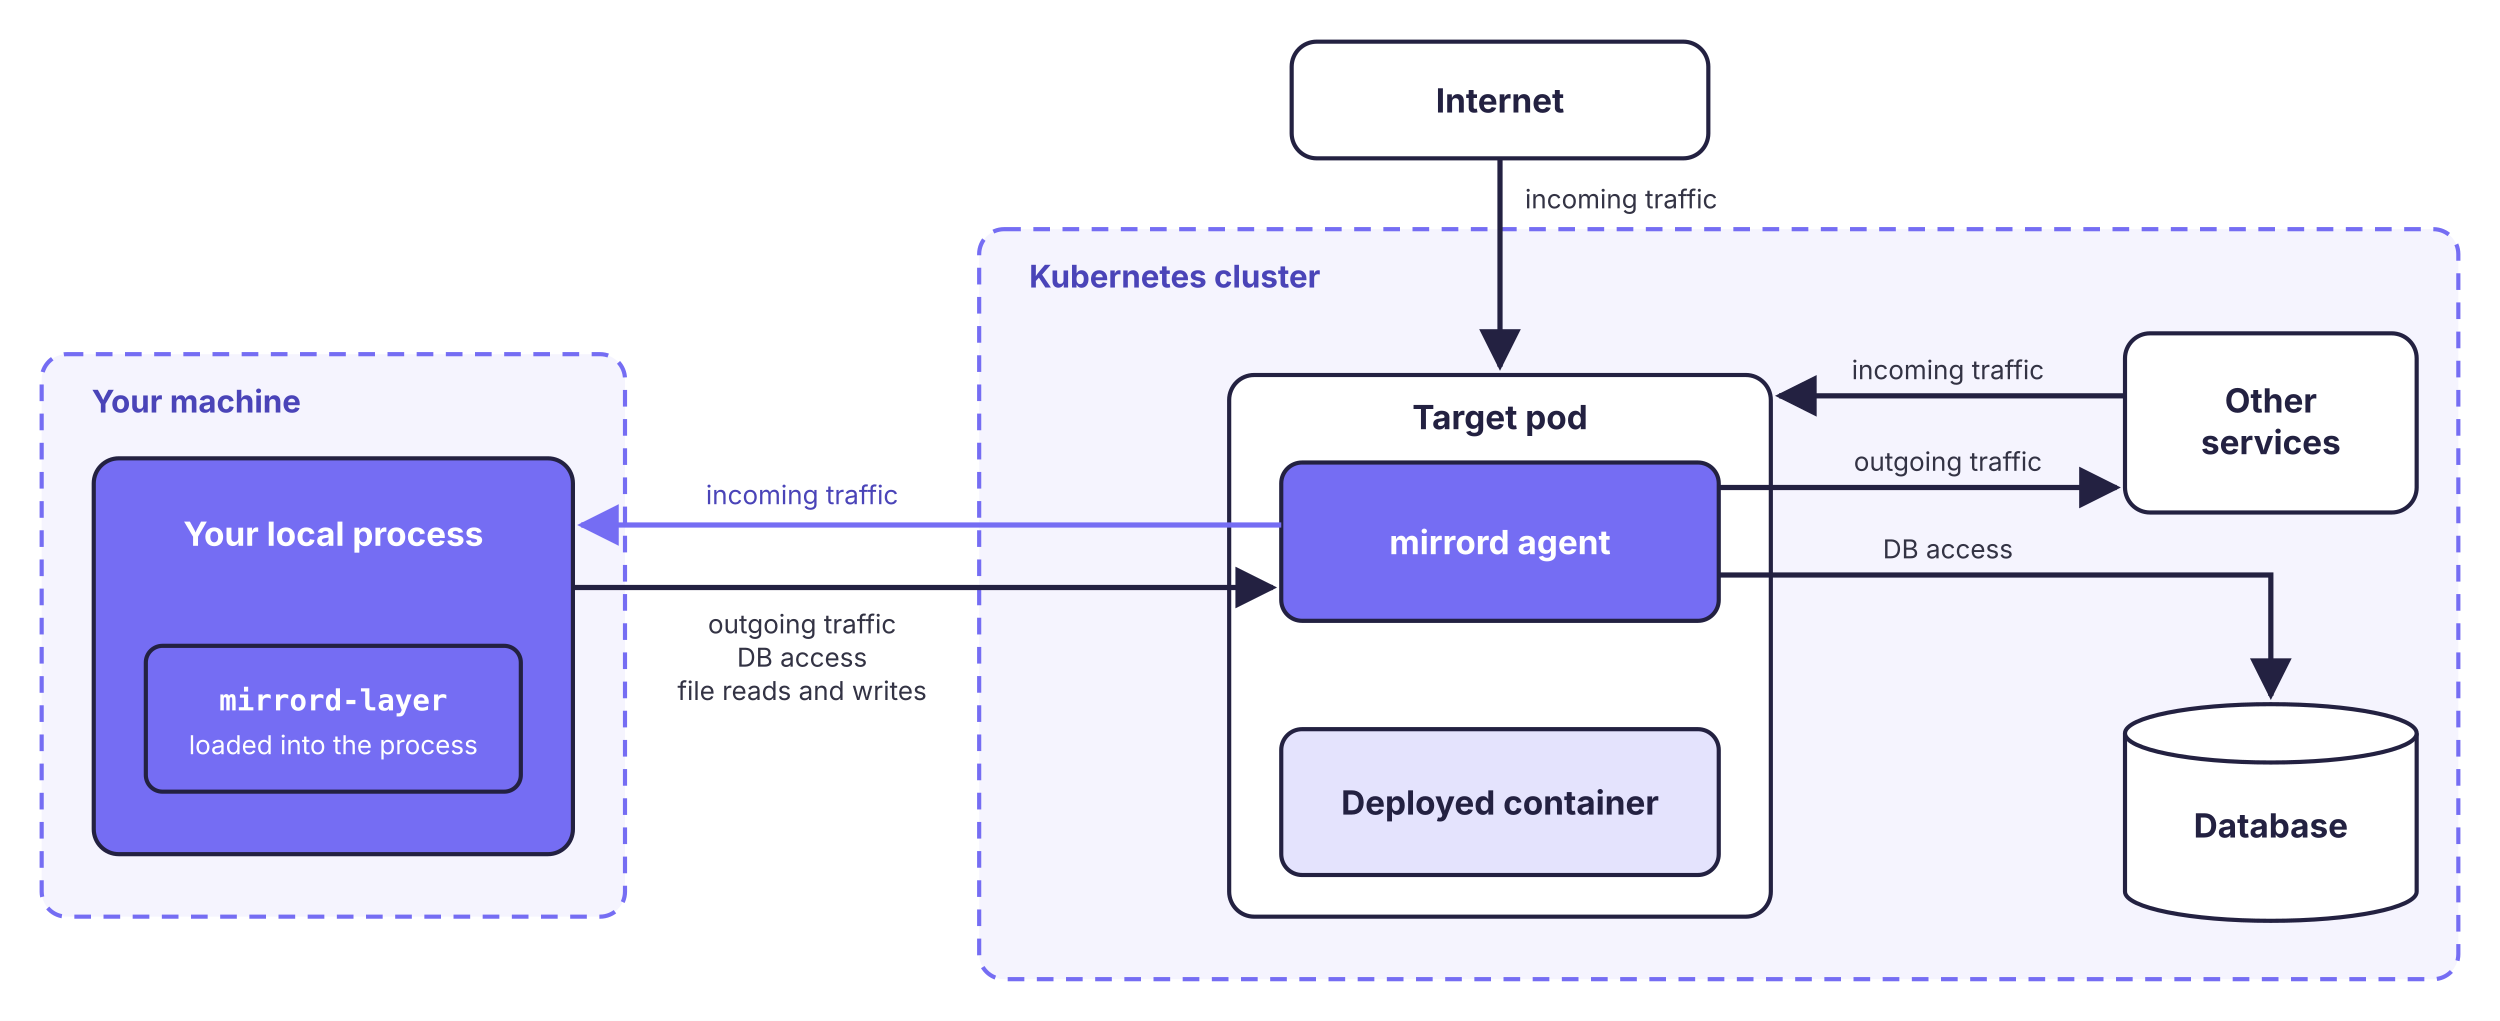
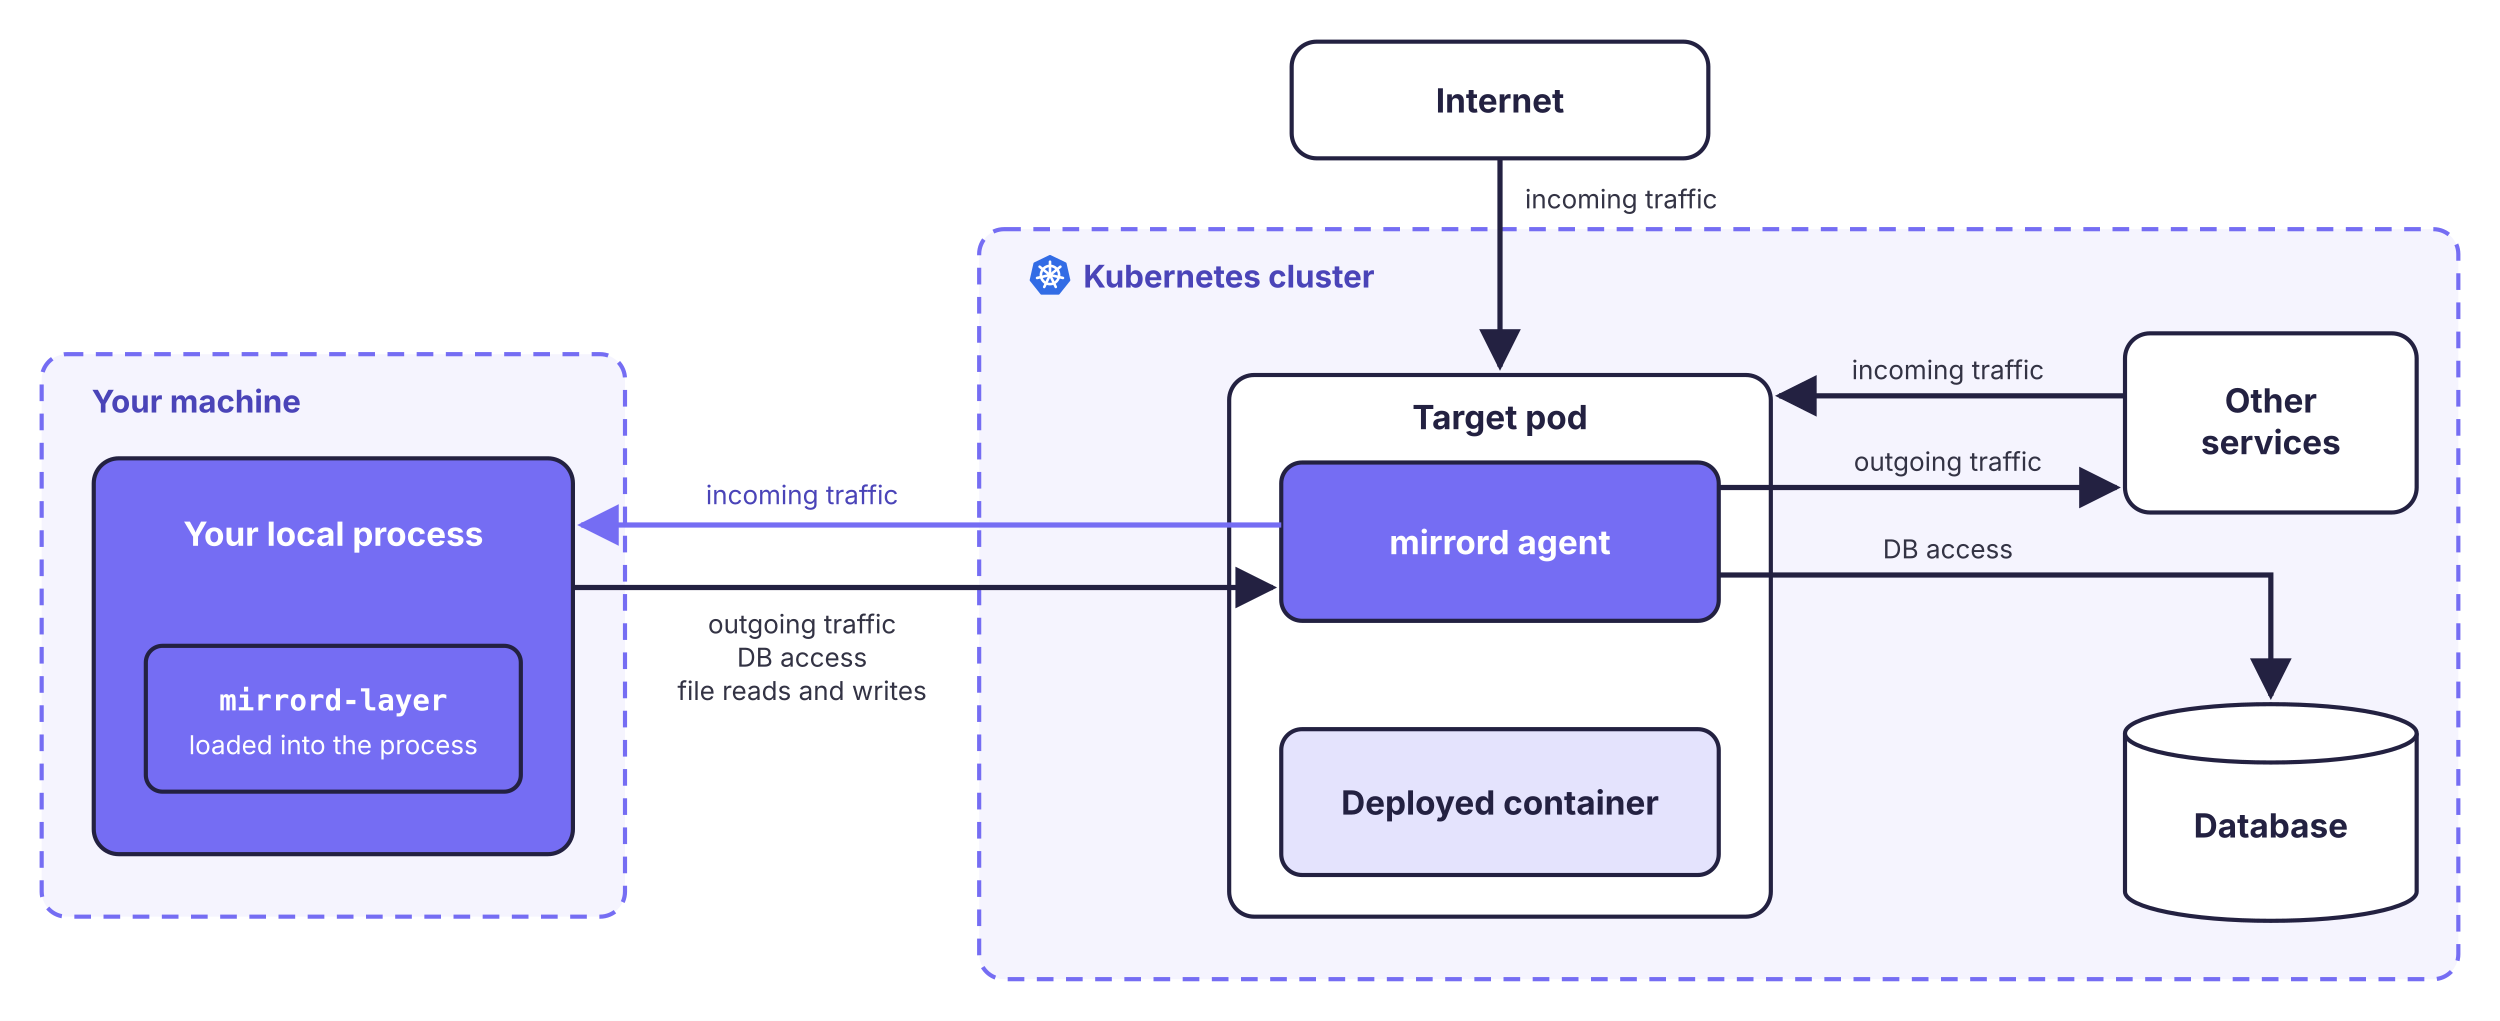
<svg xmlns="http://www.w3.org/2000/svg" viewBox="0 0 1200 490" width="1200" height="490" font-family="Inter, Helvetica, Arial, sans-serif" role="img" aria-labelledby="t d">
  <defs>
    <marker id="arrow" viewBox="0 0 10 10" refX="9" refY="5" markerWidth="8" markerHeight="8" orient="auto-start-reverse">
      <path d="M0 0 L10 5 L0 10 z" fill="#232141" />
    </marker>
    <marker id="arrow-purple" viewBox="0 0 10 10" refX="9" refY="5" markerWidth="8" markerHeight="8" orient="auto-start-reverse">
      <path d="M0 0 L10 5 L0 10 z" fill="#756DF3" />
    </marker>
+     <symbol id="k8s" viewBox="0 0 32 32">
+       <polygon points="16.00,1.60 27.73,7.25 30.62,19.94 22.51,30.11 9.49,30.11 1.38,19.94 4.27,7.25" fill="#326CE5" stroke="#326CE5" stroke-width="2" stroke-linejoin="round" />
+       <g fill="none" stroke="#ffffff" stroke-width="2" stroke-linecap="round">
+         <circle cx="16" cy="16" r="7" />
+         <line x1="16.00" y1="13.40" x2="16.00" y2="5.80" />
+         <line x1="18.03" y1="14.38" x2="23.97" y2="9.64" />
+         <line x1="18.53" y1="16.58" x2="25.94" y2="18.27" />
+         <line x1="17.13" y1="18.34" x2="20.43" y2="25.19" />
+         <line x1="14.87" y1="18.34" x2="11.57" y2="25.19" />
+         <line x1="13.47" y1="16.58" x2="6.06" y2="18.27" />
+         <line x1="13.97" y1="14.38" x2="8.03" y2="9.64" />
+       </g>
+       <circle cx="16" cy="16" r="2.4" fill="#ffffff" />
+     </symbol>
  </defs>
  <rect x="0" y="0" width="1200" height="490" fill="#ffffff" />
  <rect x="20" y="170" width="280" height="270" rx="12" fill="#F5F4FE" stroke="#756DF3" stroke-width="2" stroke-dasharray="8 6" />
  <text x="44" y="198" font-size="15" font-weight="700" fill="#4a44b8">Your machine</text>
  <rect x="470" y="110" width="710" height="360" rx="12" fill="#F5F4FE" stroke="#756DF3" stroke-width="2" stroke-dasharray="8 6" />
-   <text x="494" y="138" font-size="15" font-weight="700" fill="#4a44b8">Kubernetes cluster</text>
+   <use href="#k8s" x="494" y="122" width="20" height="20" />
+   <text x="520" y="138" font-size="15" font-weight="700" fill="#4a44b8">Kubernetes cluster</text>
  <rect x="45" y="220" width="230" height="190" rx="12" fill="#756DF3" stroke="#232141" stroke-width="2" />
  <text x="160" y="262" font-size="16" font-weight="700" fill="#ffffff" text-anchor="middle">Your local process</text>
  <rect x="70" y="310" width="180" height="70" rx="8" fill="#756DF3" stroke="#232141" stroke-width="2" />
  <text x="160" y="341" font-size="14" font-weight="700" font-family="Menlo, Consolas, monospace" fill="#ffffff" text-anchor="middle">mirrord-layer</text>
  <text x="160" y="362" font-size="12.5" fill="#ffffff" text-anchor="middle">loaded into the process</text>
  <rect x="620" y="20" width="200" height="56" rx="12" fill="#ffffff" stroke="#232141" stroke-width="2" />
  <text x="720" y="54" font-size="16" font-weight="700" fill="#232141" text-anchor="middle">Internet</text>
  <line x1="720" y1="76" x2="720" y2="176" stroke="#232141" stroke-width="2.5" marker-end="url(#arrow)" />
  <text x="732" y="100" font-size="12.5" fill="#333344">incoming traffic</text>
  <rect x="590" y="180" width="260" height="260" rx="12" fill="#ffffff" stroke="#232141" stroke-width="2" />
  <text x="720" y="206" font-size="16" font-weight="700" fill="#232141" text-anchor="middle">Target pod</text>
  <rect x="615" y="222" width="210" height="76" rx="10" fill="#756DF3" stroke="#232141" stroke-width="2" />
  <text x="720" y="266" font-size="16" font-weight="700" fill="#ffffff" text-anchor="middle">mirrord agent</text>
  <rect x="615" y="350" width="210" height="70" rx="10" fill="#E4E3FD" stroke="#232141" stroke-width="2" />
  <text x="720" y="391" font-size="16" font-weight="700" fill="#232141" text-anchor="middle">Deployed container</text>
  <line x1="615" y1="252" x2="279" y2="252" stroke="#756DF3" stroke-width="2.5" marker-end="url(#arrow-purple)" />
  <text x="385" y="242" font-size="12.5" fill="#4a44b8" text-anchor="middle">incoming traffic</text>
  <line x1="275" y1="282" x2="611" y2="282" stroke="#232141" stroke-width="2.5" marker-end="url(#arrow)" />
  <text x="385" y="304" font-size="12.5" fill="#333344" text-anchor="middle">outgoing traffic</text>
  <text x="385" y="320" font-size="12.5" fill="#333344" text-anchor="middle">DB access</text>
  <text x="385" y="336" font-size="12.5" fill="#333344" text-anchor="middle">file reads and writes</text>
  <rect x="1020" y="160" width="140" height="86" rx="12" fill="#ffffff" stroke="#232141" stroke-width="2" />
  <text x="1090" y="198" font-size="16" font-weight="700" fill="#232141" text-anchor="middle">Other</text>
  <text x="1090" y="218" font-size="16" font-weight="700" fill="#232141" text-anchor="middle">services</text>
  <line x1="1020" y1="190" x2="854" y2="190" stroke="#232141" stroke-width="2.5" marker-end="url(#arrow)" />
  <text x="935" y="182" font-size="12.5" fill="#333344" text-anchor="middle">incoming traffic</text>
  <line x1="825" y1="234" x2="1016" y2="234" stroke="#232141" stroke-width="2.5" marker-end="url(#arrow)" />
  <text x="935" y="226" font-size="12.5" fill="#333344" text-anchor="middle">outgoing traffic</text>
  <polyline points="825,276 1090,276 1090,334" fill="none" stroke="#232141" stroke-width="2.5" marker-end="url(#arrow)" />
  <text x="935" y="268" font-size="12.5" fill="#333344" text-anchor="middle">DB access</text>
  <path d="M1020 352 L1020 428 A70 14 0 0 0 1160 428 L1160 352" fill="#ffffff" stroke="#232141" stroke-width="2" />
  <ellipse cx="1090" cy="352" rx="70" ry="14" fill="#ffffff" stroke="#232141" stroke-width="2" />
  <text x="1090" y="402" font-size="16" font-weight="700" fill="#232141" text-anchor="middle">Database</text>
</svg>
